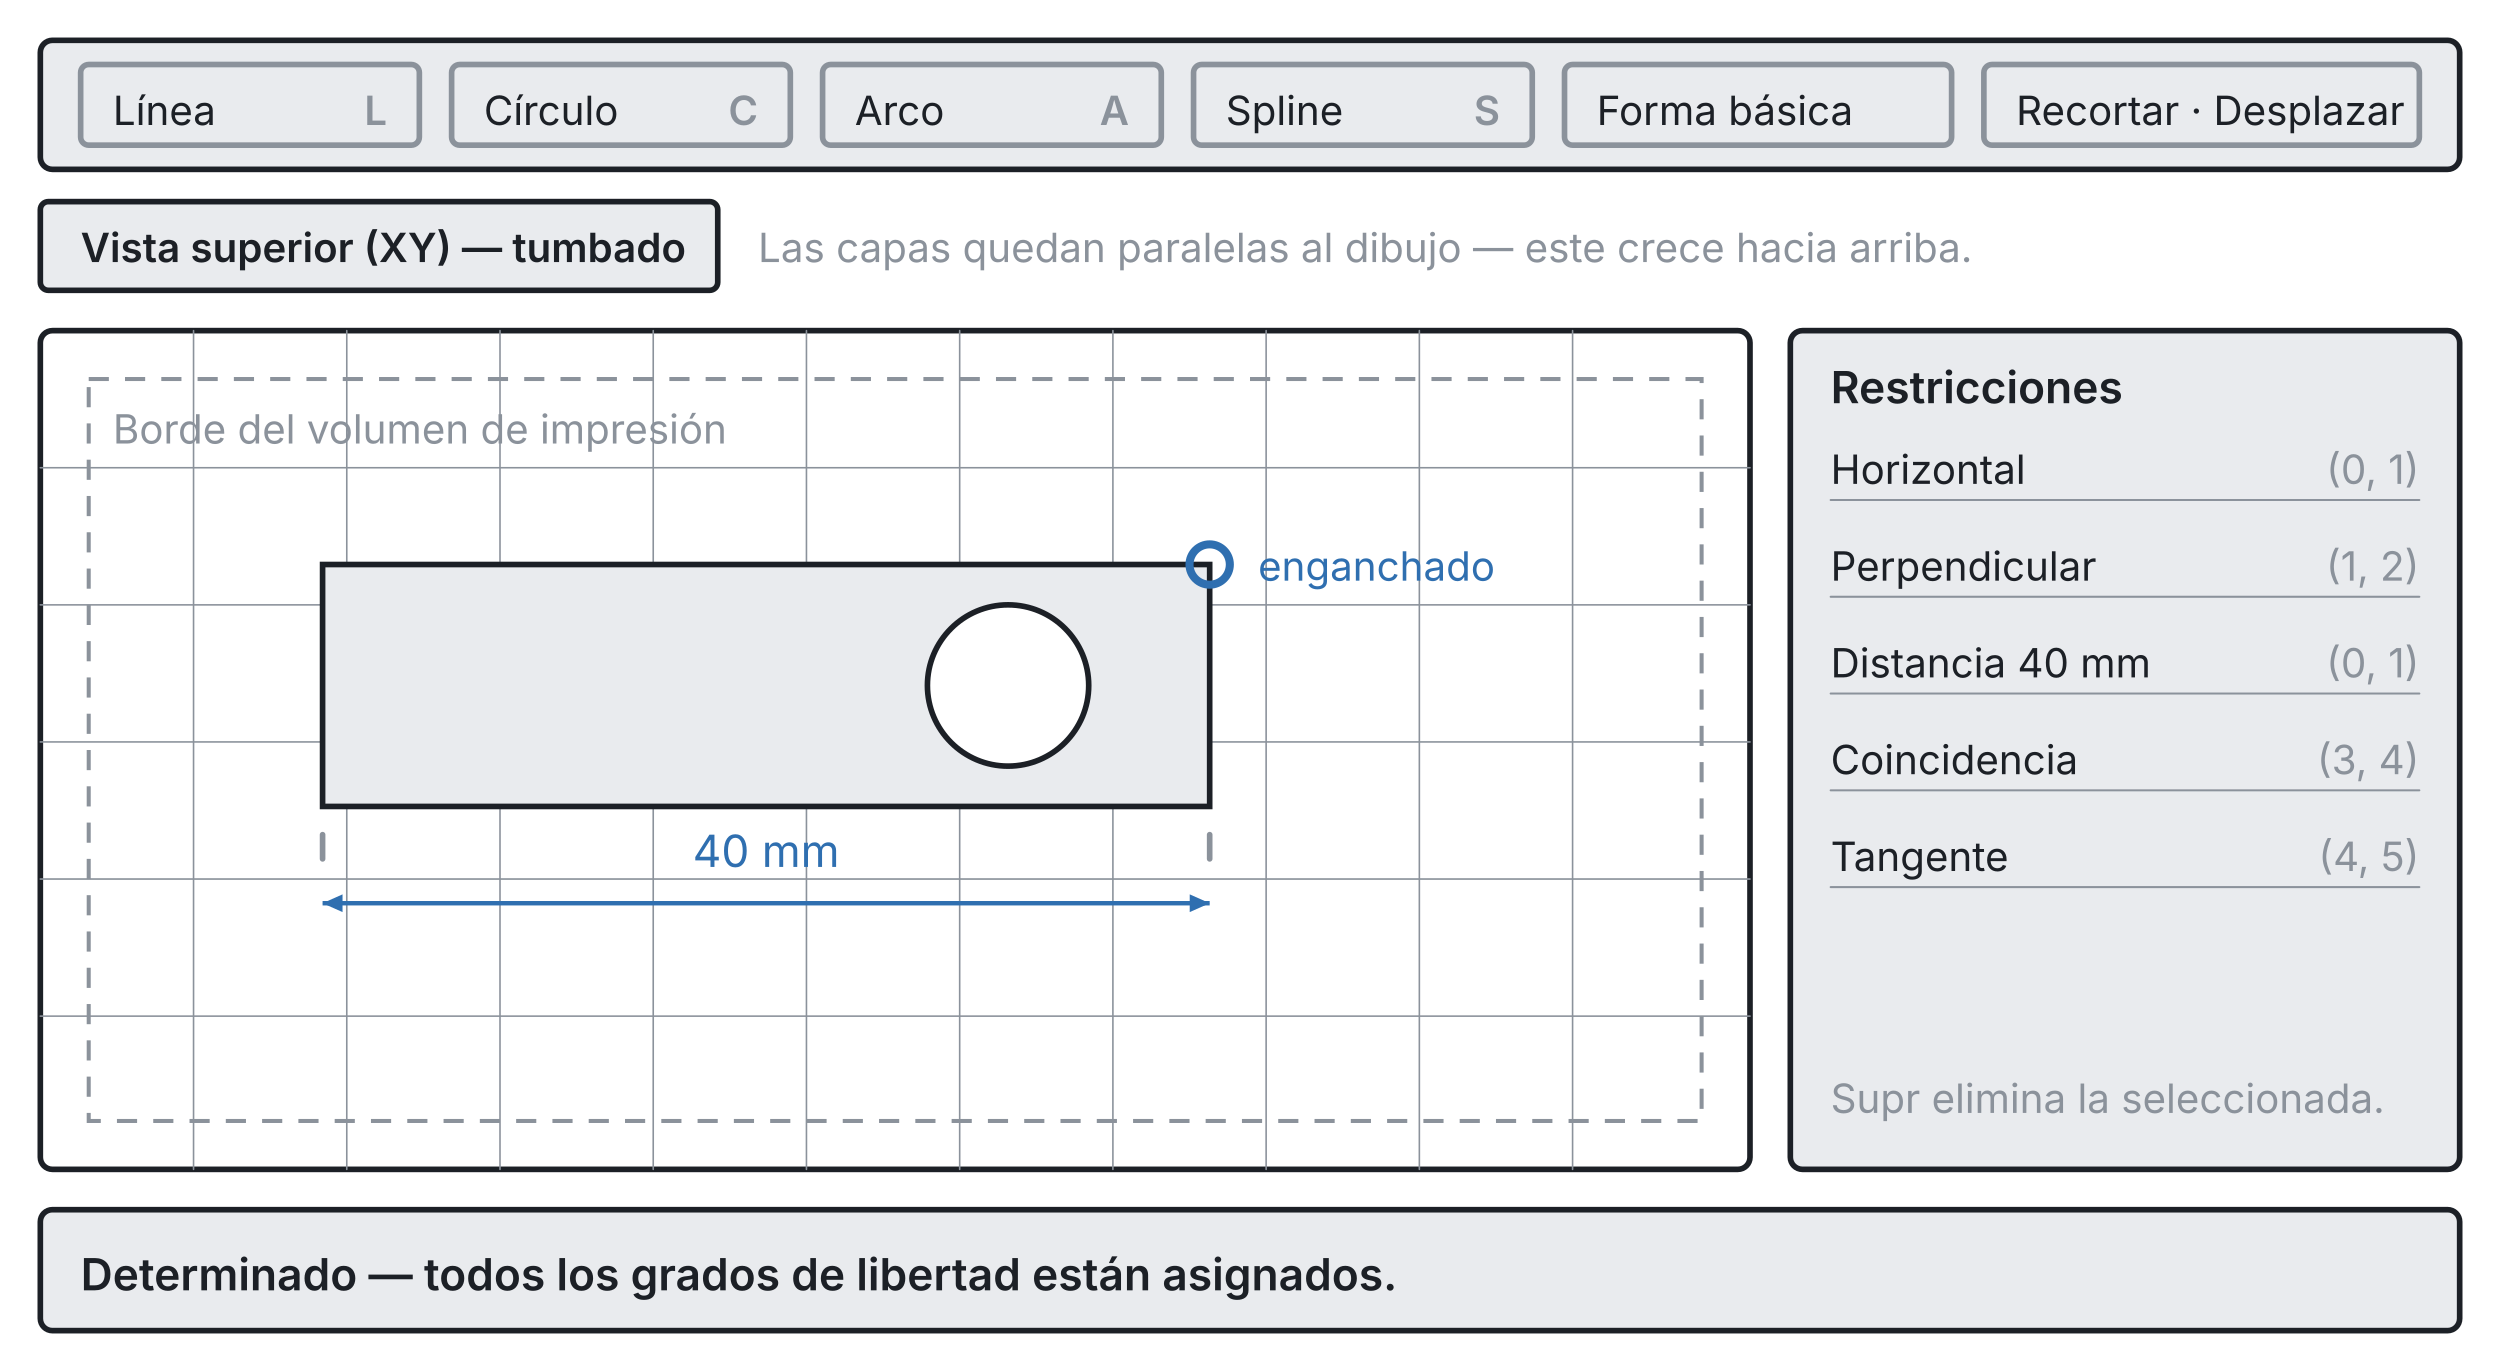
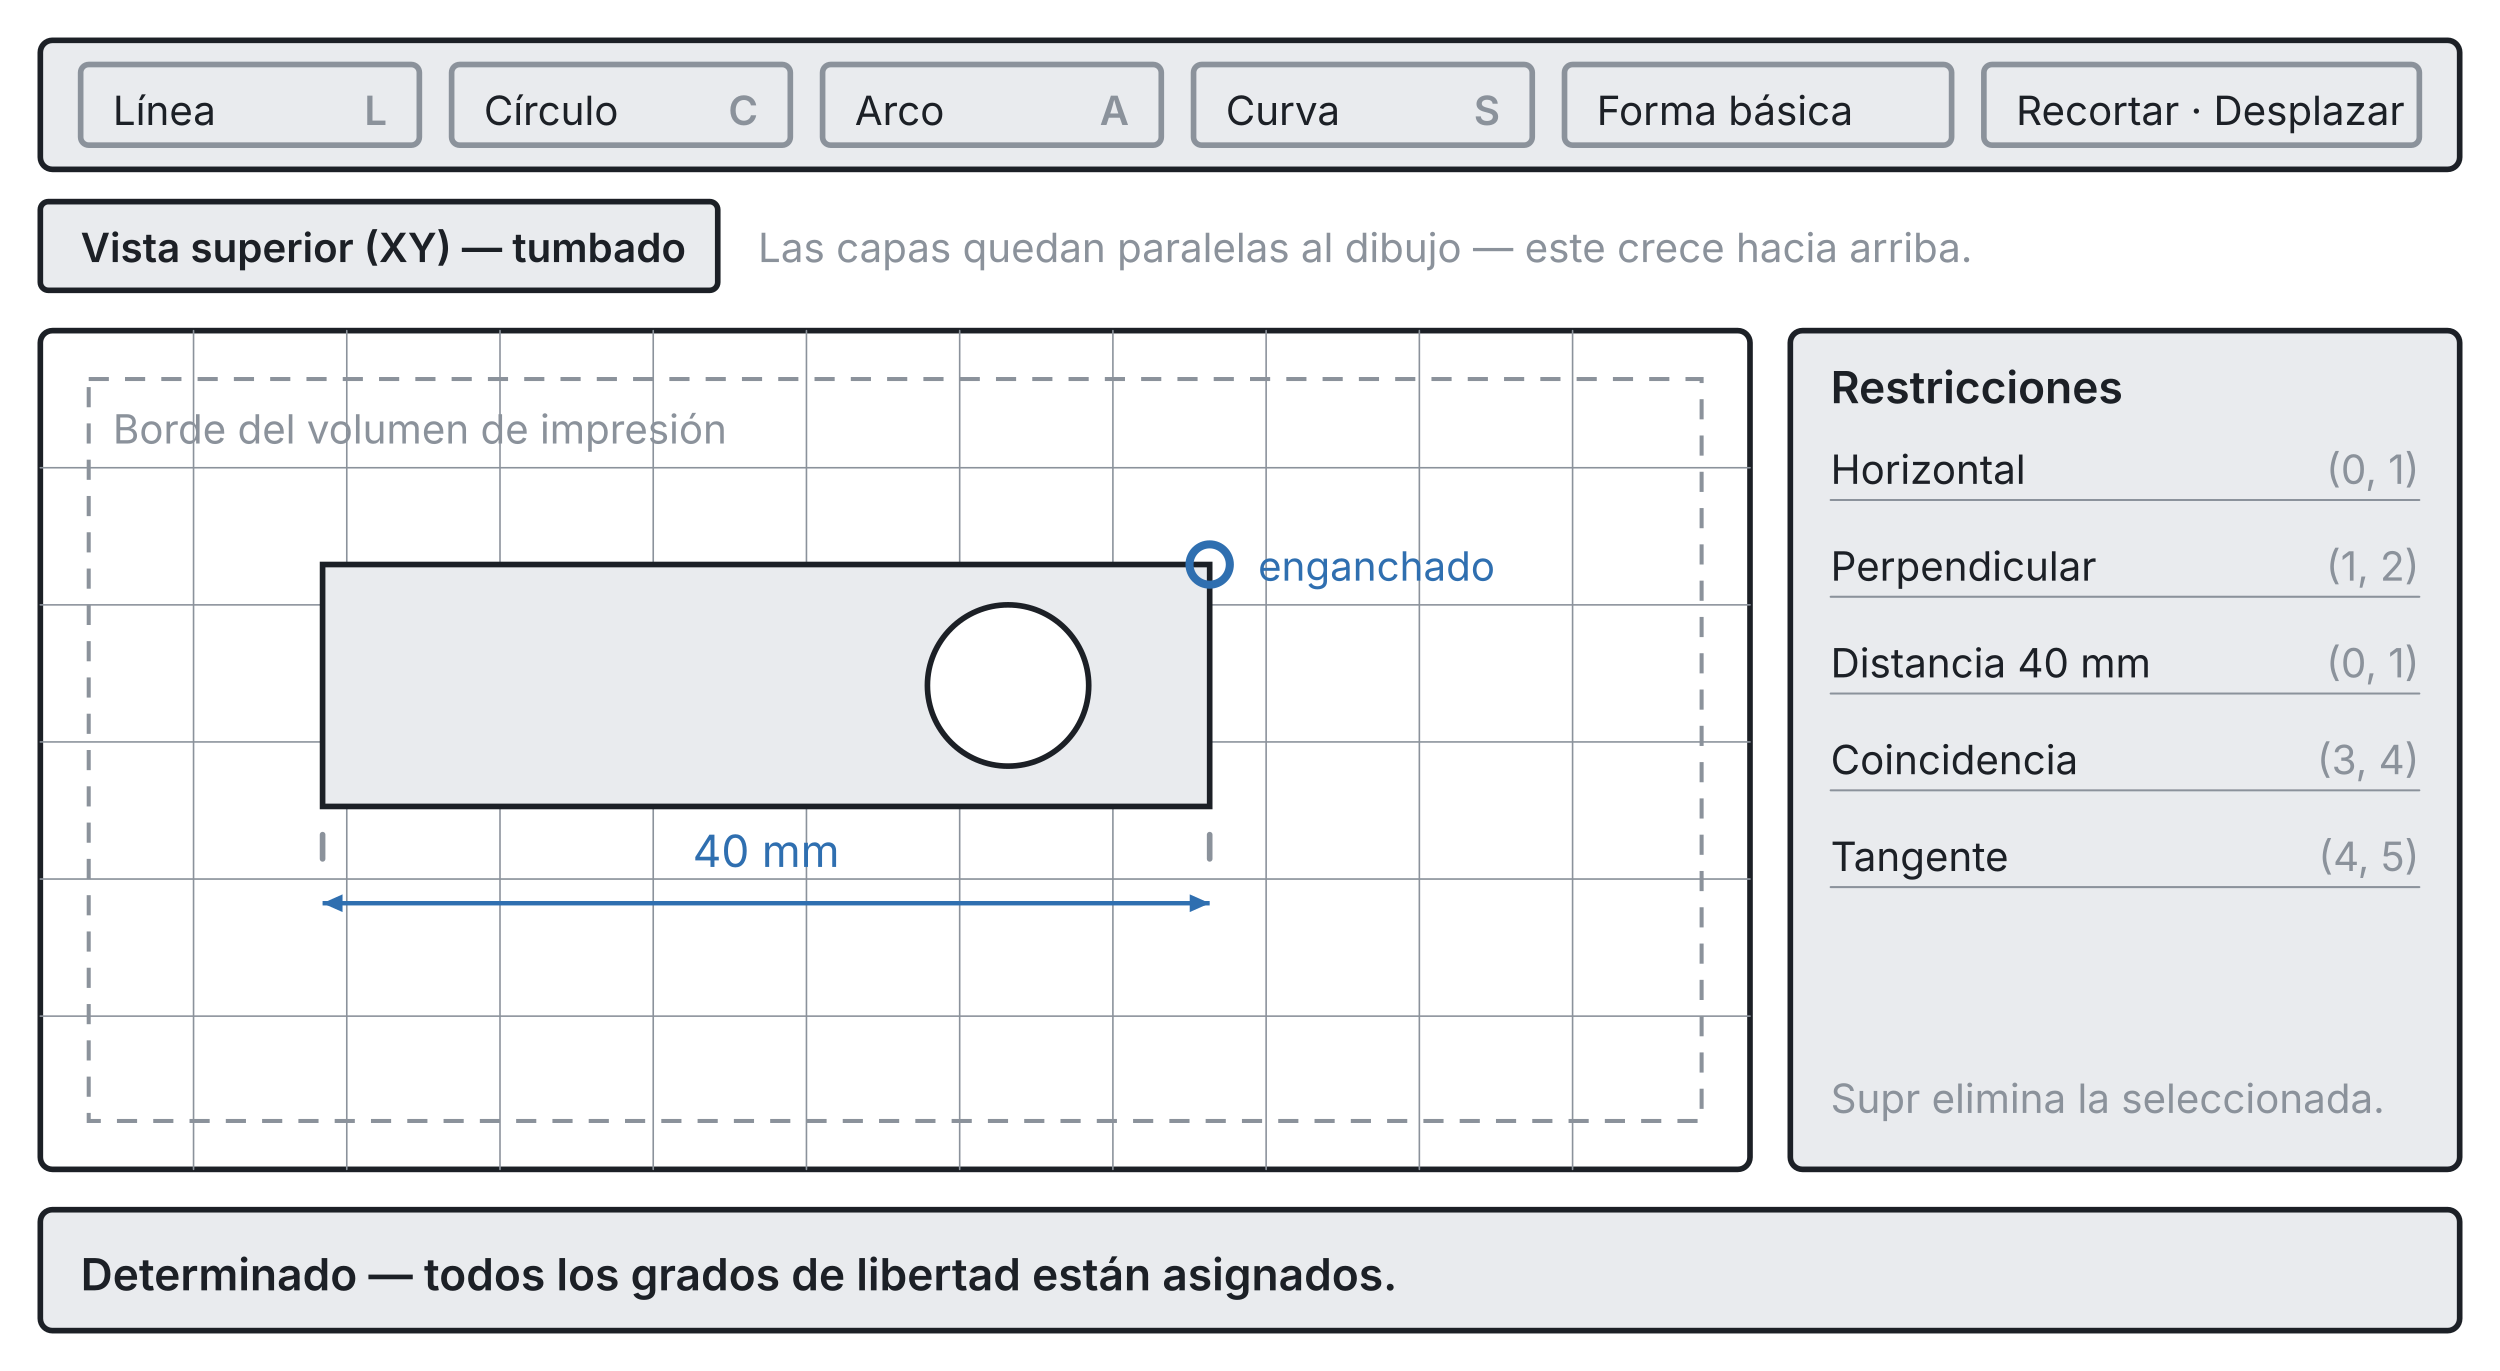
<svg xmlns="http://www.w3.org/2000/svg" viewBox="0 0 620 340" width="620" height="340">
  <defs>
    <marker id="arrow2f6fb0" viewBox="0 0 10 10" refX="9" refY="5" markerWidth="5" markerHeight="5" orient="auto-start-reverse">
      <path d="M 0 1 L 9 5 L 0 9 z" fill="#2f6fb0" />
    </marker>
  </defs>
  <rect x="0" y="0" width="620" height="340" fill="#ffffff" />
  <rect x="10" y="10" width="600" height="32" rx="3" fill="#e9ebee" stroke="#1c2026" stroke-width="1.4" />
  <rect x="20" y="16" width="84" height="20" rx="2" fill="none" stroke="#8b929b" stroke-width="1.4" />
  <text x="28" y="31" fill="#1c2026" font-size="10" font-family="system-ui, -apple-system, Segoe UI, sans-serif" text-anchor="start">Línea</text>
  <text x="96" y="31" fill="#8b929b" font-size="10" font-family="system-ui, -apple-system, Segoe UI, sans-serif" text-anchor="end" font-weight="600">L</text>
  <rect x="112" y="16" width="84" height="20" rx="2" fill="none" stroke="#8b929b" stroke-width="1.4" />
  <text x="120" y="31" fill="#1c2026" font-size="10" font-family="system-ui, -apple-system, Segoe UI, sans-serif" text-anchor="start">Círculo</text>
  <text x="188" y="31" fill="#8b929b" font-size="10" font-family="system-ui, -apple-system, Segoe UI, sans-serif" text-anchor="end" font-weight="600">C</text>
  <rect x="204" y="16" width="84" height="20" rx="2" fill="none" stroke="#8b929b" stroke-width="1.4" />
  <text x="212" y="31" fill="#1c2026" font-size="10" font-family="system-ui, -apple-system, Segoe UI, sans-serif" text-anchor="start">Arco</text>
  <text x="280" y="31" fill="#8b929b" font-size="10" font-family="system-ui, -apple-system, Segoe UI, sans-serif" text-anchor="end" font-weight="600">A</text>
  <rect x="296" y="16" width="84" height="20" rx="2" fill="none" stroke="#8b929b" stroke-width="1.4" />
-   <text x="304" y="31" fill="#1c2026" font-size="10" font-family="system-ui, -apple-system, Segoe UI, sans-serif" text-anchor="start">Spline</text>
+   <text x="304" y="31" fill="#1c2026" font-size="10" font-family="system-ui, -apple-system, Segoe UI, sans-serif" text-anchor="start">Curva</text>
  <text x="372" y="31" fill="#8b929b" font-size="10" font-family="system-ui, -apple-system, Segoe UI, sans-serif" text-anchor="end" font-weight="600">S</text>
  <rect x="388" y="16" width="96" height="20" rx="2" fill="none" stroke="#8b929b" stroke-width="1.4" />
  <text x="396" y="31" fill="#1c2026" font-size="10" font-family="system-ui, -apple-system, Segoe UI, sans-serif" text-anchor="start">Forma básica</text>
  <rect x="492" y="16" width="108" height="20" rx="2" fill="none" stroke="#8b929b" stroke-width="1.4" />
  <text x="500" y="31" fill="#1c2026" font-size="10" font-family="system-ui, -apple-system, Segoe UI, sans-serif" text-anchor="start">Recortar · Desplazar</text>
  <rect x="10" y="50" width="168" height="22" rx="2" fill="#e9ebee" stroke="#1c2026" stroke-width="1.4" />
  <text x="20" y="65" fill="#1c2026" font-size="10" font-family="system-ui, -apple-system, Segoe UI, sans-serif" text-anchor="start" font-weight="600">Vista superior (XY) — tumbado</text>
  <text x="188" y="65" fill="#8b929b" font-size="10" font-family="system-ui, -apple-system, Segoe UI, sans-serif" text-anchor="start">Las capas quedan paralelas al dibujo — este crece hacia arriba.</text>
  <rect x="10" y="82" width="424" height="208" rx="3" fill="#ffffff" stroke="#1c2026" stroke-width="1.4" />
  <line x1="48" y1="82" x2="48" y2="290" stroke="#8b929b" stroke-width="0.4" stroke-linecap="round" />
  <line x1="86" y1="82" x2="86" y2="290" stroke="#8b929b" stroke-width="0.4" stroke-linecap="round" />
  <line x1="124" y1="82" x2="124" y2="290" stroke="#8b929b" stroke-width="0.4" stroke-linecap="round" />
  <line x1="162" y1="82" x2="162" y2="290" stroke="#8b929b" stroke-width="0.4" stroke-linecap="round" />
  <line x1="200" y1="82" x2="200" y2="290" stroke="#8b929b" stroke-width="0.4" stroke-linecap="round" />
  <line x1="238" y1="82" x2="238" y2="290" stroke="#8b929b" stroke-width="0.4" stroke-linecap="round" />
  <line x1="276" y1="82" x2="276" y2="290" stroke="#8b929b" stroke-width="0.4" stroke-linecap="round" />
  <line x1="314" y1="82" x2="314" y2="290" stroke="#8b929b" stroke-width="0.4" stroke-linecap="round" />
  <line x1="352" y1="82" x2="352" y2="290" stroke="#8b929b" stroke-width="0.4" stroke-linecap="round" />
  <line x1="390" y1="82" x2="390" y2="290" stroke="#8b929b" stroke-width="0.4" stroke-linecap="round" />
  <line x1="10" y1="116" x2="434" y2="116" stroke="#8b929b" stroke-width="0.4" stroke-linecap="round" />
  <line x1="10" y1="150" x2="434" y2="150" stroke="#8b929b" stroke-width="0.4" stroke-linecap="round" />
  <line x1="10" y1="184" x2="434" y2="184" stroke="#8b929b" stroke-width="0.4" stroke-linecap="round" />
  <line x1="10" y1="218" x2="434" y2="218" stroke="#8b929b" stroke-width="0.4" stroke-linecap="round" />
  <line x1="10" y1="252" x2="434" y2="252" stroke="#8b929b" stroke-width="0.4" stroke-linecap="round" />
  <rect x="22" y="94" width="400" height="184" rx="0" fill="none" stroke="#8b929b" stroke-width="1" stroke-dasharray="5 4" />
  <text x="28" y="110" fill="#8b929b" font-size="10" font-family="system-ui, -apple-system, Segoe UI, sans-serif" text-anchor="start">Borde del volumen de impresión</text>
  <polygon points="80,140 300,140 300,200 80,200" fill="#e9ebee" stroke="#1c2026" stroke-width="1.4" />
  <circle cx="250" cy="170" r="20" fill="#ffffff" stroke="#1c2026" stroke-width="1.4" />
  <line x1="80" y1="207" x2="80" y2="213" stroke="#8b929b" stroke-width="1.4" stroke-linecap="round" />
  <line x1="300" y1="207" x2="300" y2="213" stroke="#8b929b" stroke-width="1.4" stroke-linecap="round" />
  <line x1="80" y1="224" x2="300" y2="224" stroke="#2f6fb0" stroke-width="1.1" marker-start="url(#arrow2f6fb0)" marker-end="url(#arrow2f6fb0)" />
  <text x="190" y="215" fill="#2f6fb0" font-size="11" font-family="system-ui, -apple-system, Segoe UI, sans-serif" text-anchor="middle">40 mm</text>
  <text x="312" y="144" fill="#2f6fb0" font-size="10" font-family="system-ui, -apple-system, Segoe UI, sans-serif" text-anchor="start">enganchado</text>
  <circle cx="300" cy="140" r="5" fill="none" stroke="#2f6fb0" stroke-width="2" />
  <rect x="444" y="82" width="166" height="208" rx="3" fill="#e9ebee" stroke="#1c2026" stroke-width="1.4" />
  <text x="454" y="100" fill="#1c2026" font-size="11" font-family="system-ui, -apple-system, Segoe UI, sans-serif" text-anchor="start" font-weight="600">Restricciones</text>
  <line x1="454" y1="124" x2="600" y2="124" stroke="#8b929b" stroke-width="0.5" stroke-linecap="round" />
  <text x="454" y="120" fill="#1c2026" font-size="10" font-family="system-ui, -apple-system, Segoe UI, sans-serif" text-anchor="start">Horizontal</text>
  <text x="600" y="120" fill="#8b929b" font-size="10" font-family="system-ui, -apple-system, Segoe UI, sans-serif" text-anchor="end">(0, 1)</text>
  <line x1="454" y1="148" x2="600" y2="148" stroke="#8b929b" stroke-width="0.5" stroke-linecap="round" />
  <text x="454" y="144" fill="#1c2026" font-size="10" font-family="system-ui, -apple-system, Segoe UI, sans-serif" text-anchor="start">Perpendicular</text>
  <text x="600" y="144" fill="#8b929b" font-size="10" font-family="system-ui, -apple-system, Segoe UI, sans-serif" text-anchor="end">(1, 2)</text>
  <line x1="454" y1="172" x2="600" y2="172" stroke="#8b929b" stroke-width="0.5" stroke-linecap="round" />
  <text x="454" y="168" fill="#1c2026" font-size="10" font-family="system-ui, -apple-system, Segoe UI, sans-serif" text-anchor="start">Distancia 40 mm</text>
  <text x="600" y="168" fill="#8b929b" font-size="10" font-family="system-ui, -apple-system, Segoe UI, sans-serif" text-anchor="end">(0, 1)</text>
  <line x1="454" y1="196" x2="600" y2="196" stroke="#8b929b" stroke-width="0.5" stroke-linecap="round" />
  <text x="454" y="192" fill="#1c2026" font-size="10" font-family="system-ui, -apple-system, Segoe UI, sans-serif" text-anchor="start">Coincidencia</text>
  <text x="600" y="192" fill="#8b929b" font-size="10" font-family="system-ui, -apple-system, Segoe UI, sans-serif" text-anchor="end">(3, 4)</text>
  <line x1="454" y1="220" x2="600" y2="220" stroke="#8b929b" stroke-width="0.5" stroke-linecap="round" />
  <text x="454" y="216" fill="#1c2026" font-size="10" font-family="system-ui, -apple-system, Segoe UI, sans-serif" text-anchor="start">Tangente</text>
  <text x="600" y="216" fill="#8b929b" font-size="10" font-family="system-ui, -apple-system, Segoe UI, sans-serif" text-anchor="end">(4, 5)</text>
  <text x="454" y="276" fill="#8b929b" font-size="10" font-family="system-ui, -apple-system, Segoe UI, sans-serif" text-anchor="start">Supr elimina la seleccionada.</text>
  <rect x="10" y="300" width="600" height="30" rx="3" fill="#e9ebee" stroke="#1c2026" stroke-width="1.4" />
  <text x="20" y="320" fill="#1c2026" font-size="11" font-family="system-ui, -apple-system, Segoe UI, sans-serif" text-anchor="start" font-weight="600">Determinado — todos los grados de libertad están asignados.</text>
</svg>
